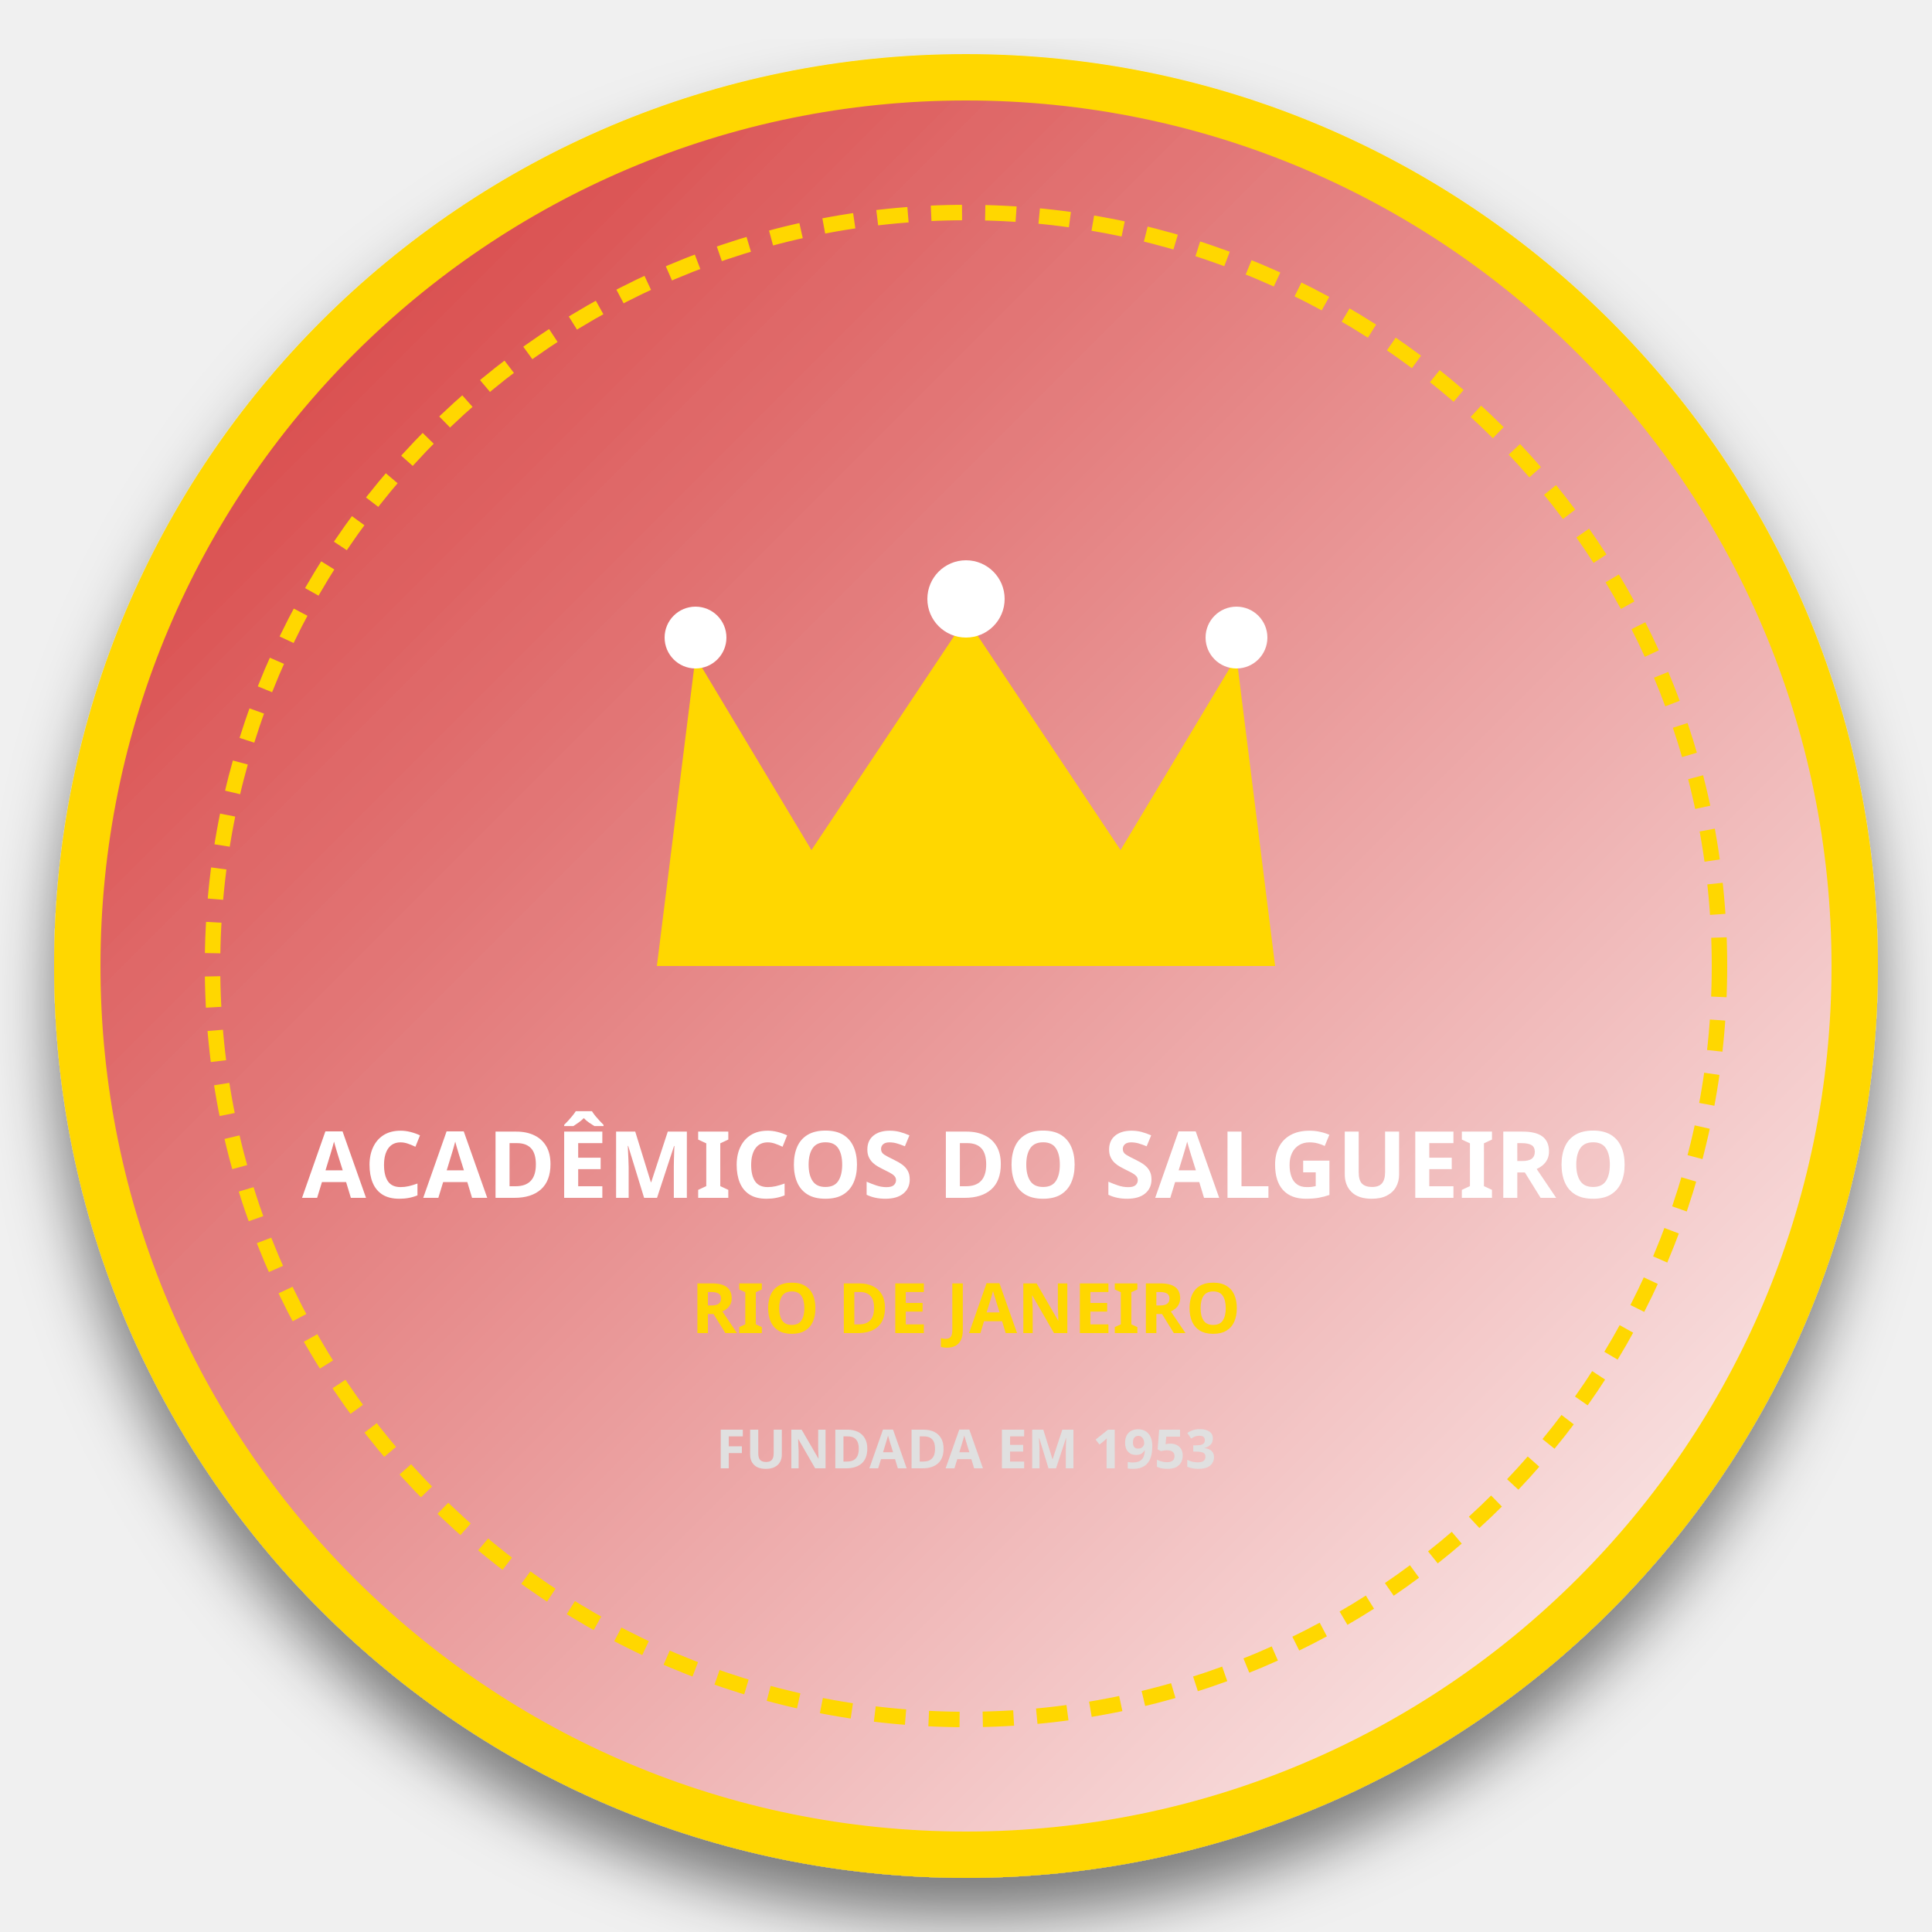
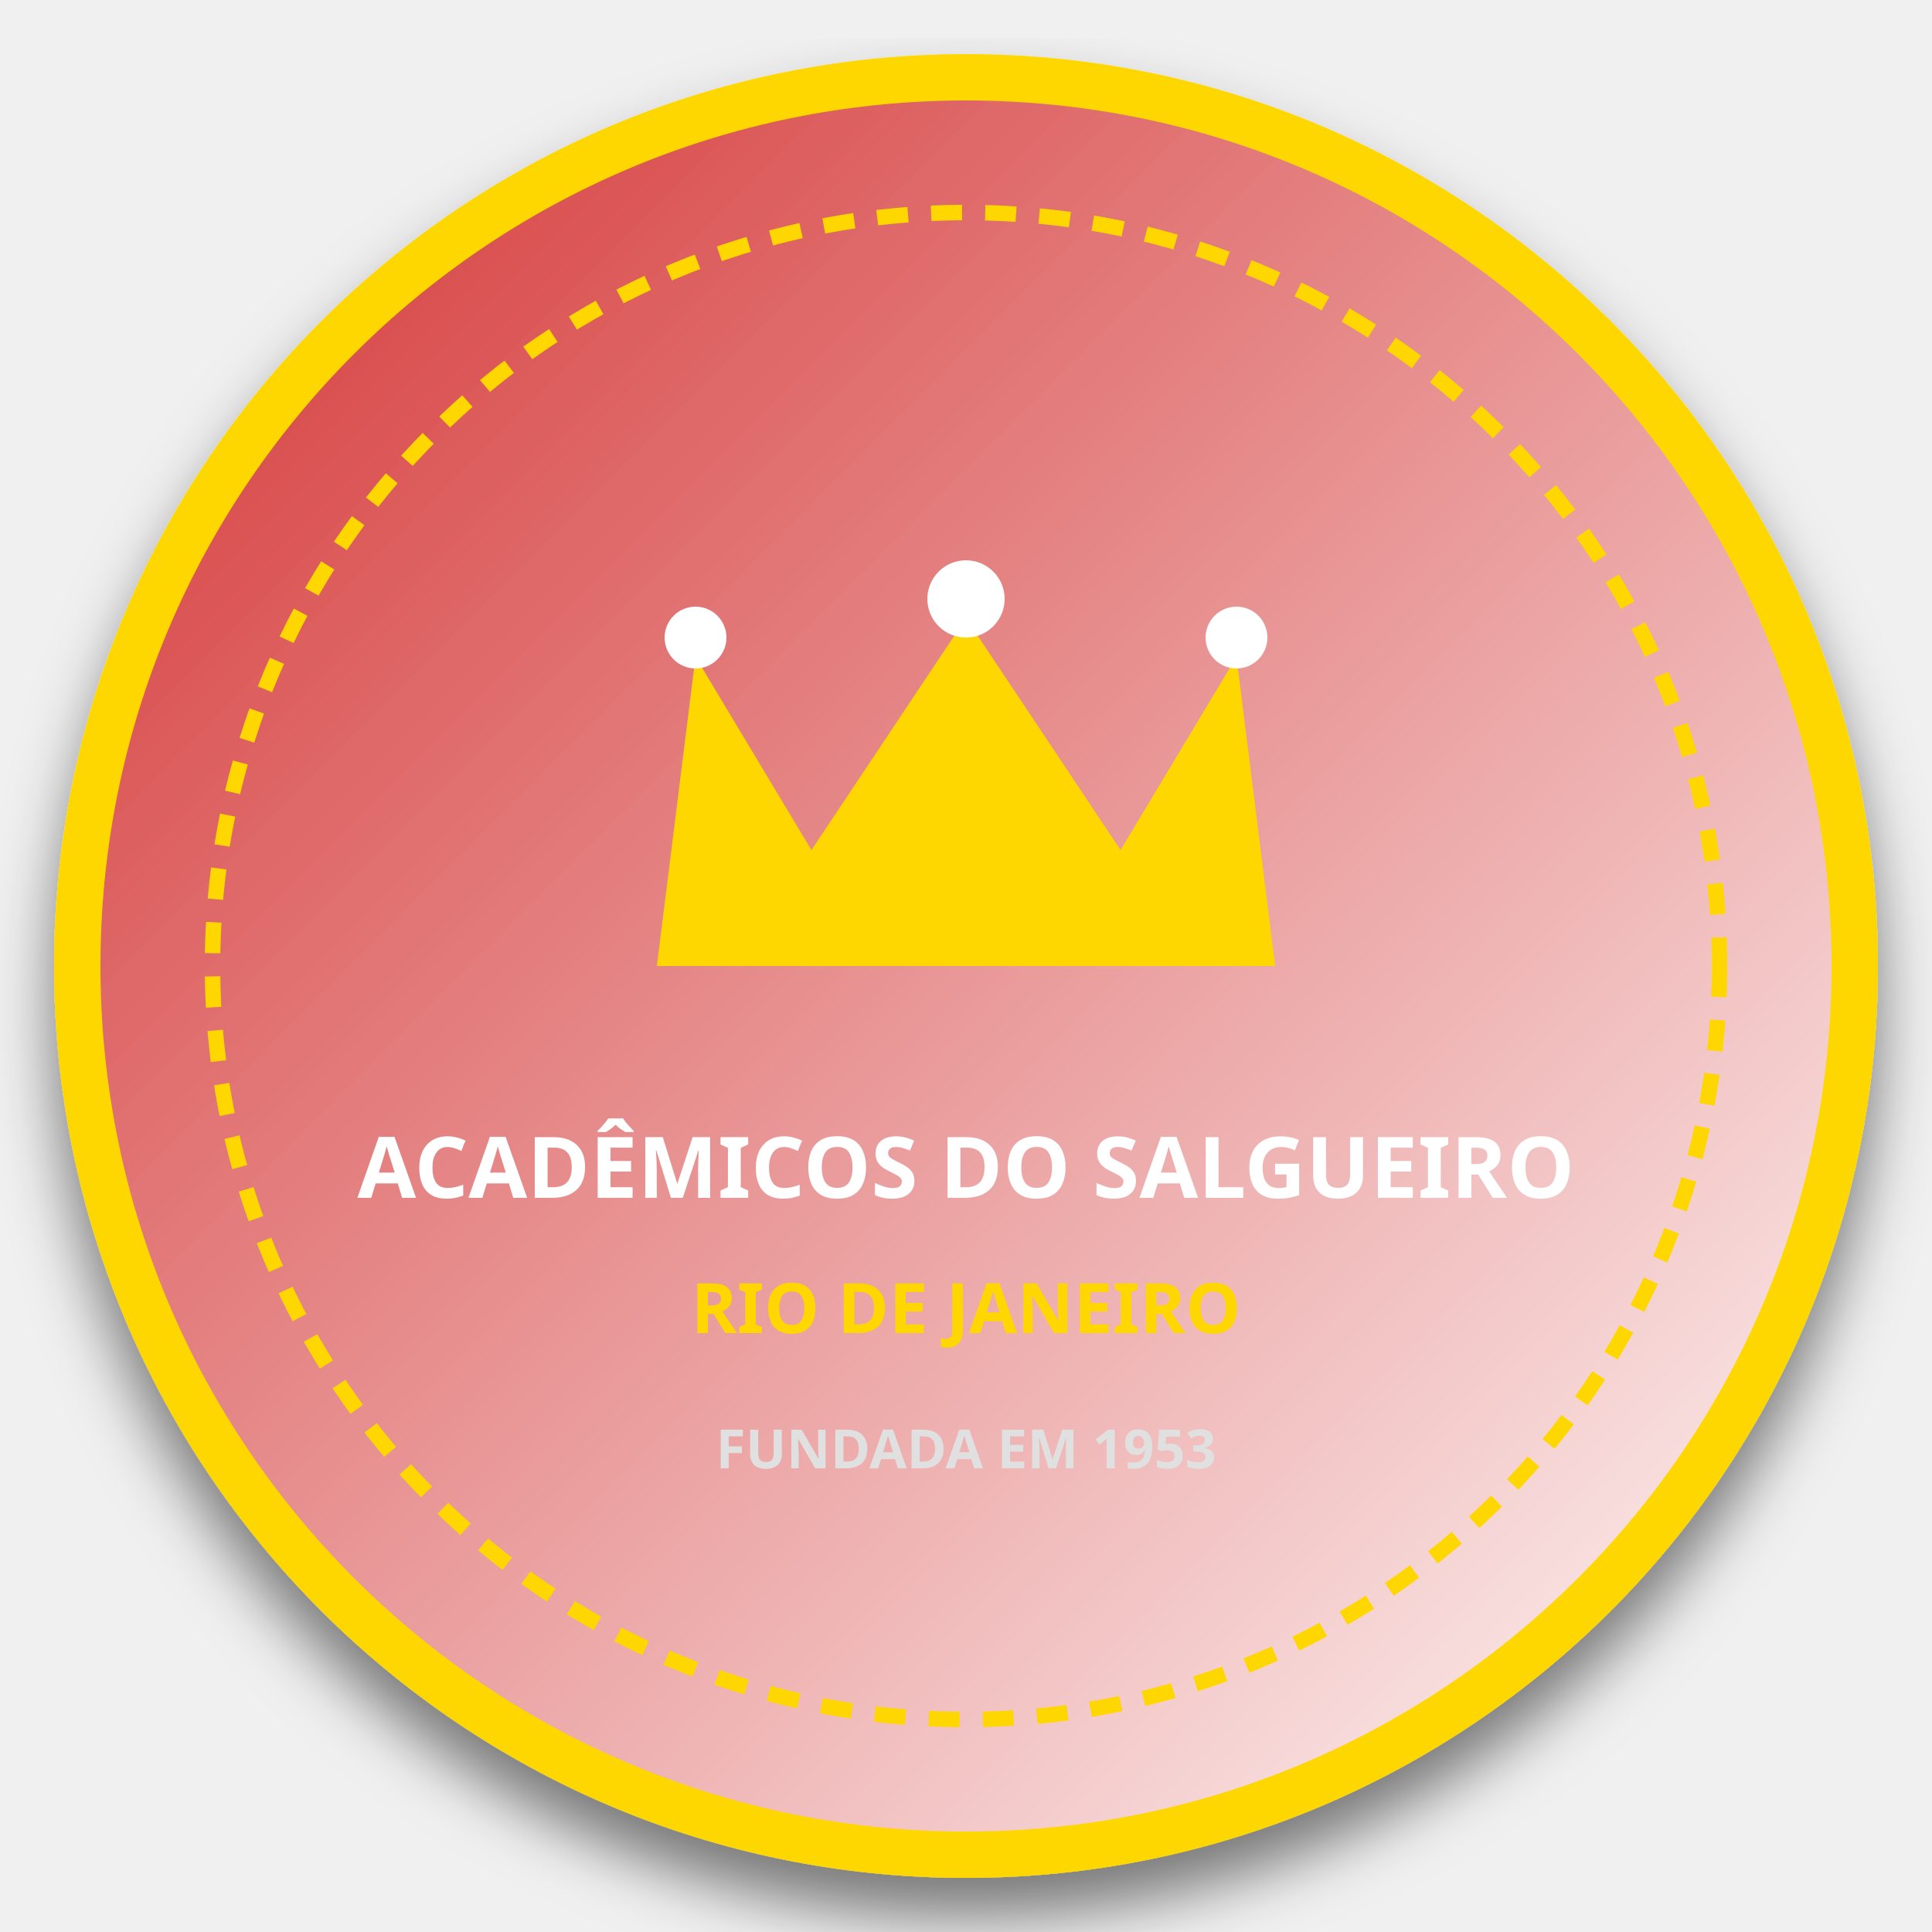
- <svg xmlns="http://www.w3.org/2000/svg" viewBox="0 0 500 500" width="100%" height="100%">
+ <svg xmlns="http://www.w3.org/2000/svg" viewBox="0 0 500 500" width="500" height="500">
  <defs>
    <linearGradient id="bgGrad_salgueiro" x1="0%" y1="0%" x2="100%" y2="100%">
      <stop offset="0%" stop-color="#D32F2F" />
      <stop offset="100%" stop-color="#FFFFFF" />
    </linearGradient>
    <filter id="shadow_salgueiro" x="-20%" y="-20%" width="140%" height="140%">
      <feDropShadow dx="0" dy="10" stdDeviation="8" flood-color="#000000" flood-opacity="0.5" />
    </filter>
  </defs>
  <circle cx="250" cy="250" r="230" fill="url(#bgGrad_salgueiro)" stroke="#FFD700" stroke-width="12" filter="url(#shadow_salgueiro)" />
  <circle cx="250" cy="250" r="195" fill="none" stroke="#FFD700" stroke-width="4" stroke-dasharray="8 6" />
  <path d="M 180 170 L 210 220 L 250 160 L 290 220 L 320 170 L 330 250 L 170 250 Z" fill="#FFD700" />
  <circle cx="180" cy="165" r="8" fill="#FFF" />
  <circle cx="250" cy="155" r="10" fill="#FFF" />
  <circle cx="320" cy="165" r="8" fill="#FFF" />
-   <text x="250" y="310" font-family="sans-serif" font-weight="900" font-size="24" fill="#FFFFFF" text-anchor="middle">ACADÊMICOS DO SALGUEIRO</text>
+   <text x="250" y="310" font-family="sans-serif" font-weight="900" font-size="22" fill="#FFFFFF" text-anchor="middle">ACADÊMICOS DO SALGUEIRO</text>
  <text x="250" y="345" font-family="sans-serif" font-weight="700" font-size="18" fill="#FFD700" text-anchor="middle">RIO DE JANEIRO</text>
  <text x="250" y="380" font-family="sans-serif" font-weight="600" font-size="14" fill="#E0E0E0" text-anchor="middle">FUNDADA EM 1953</text>
</svg>
